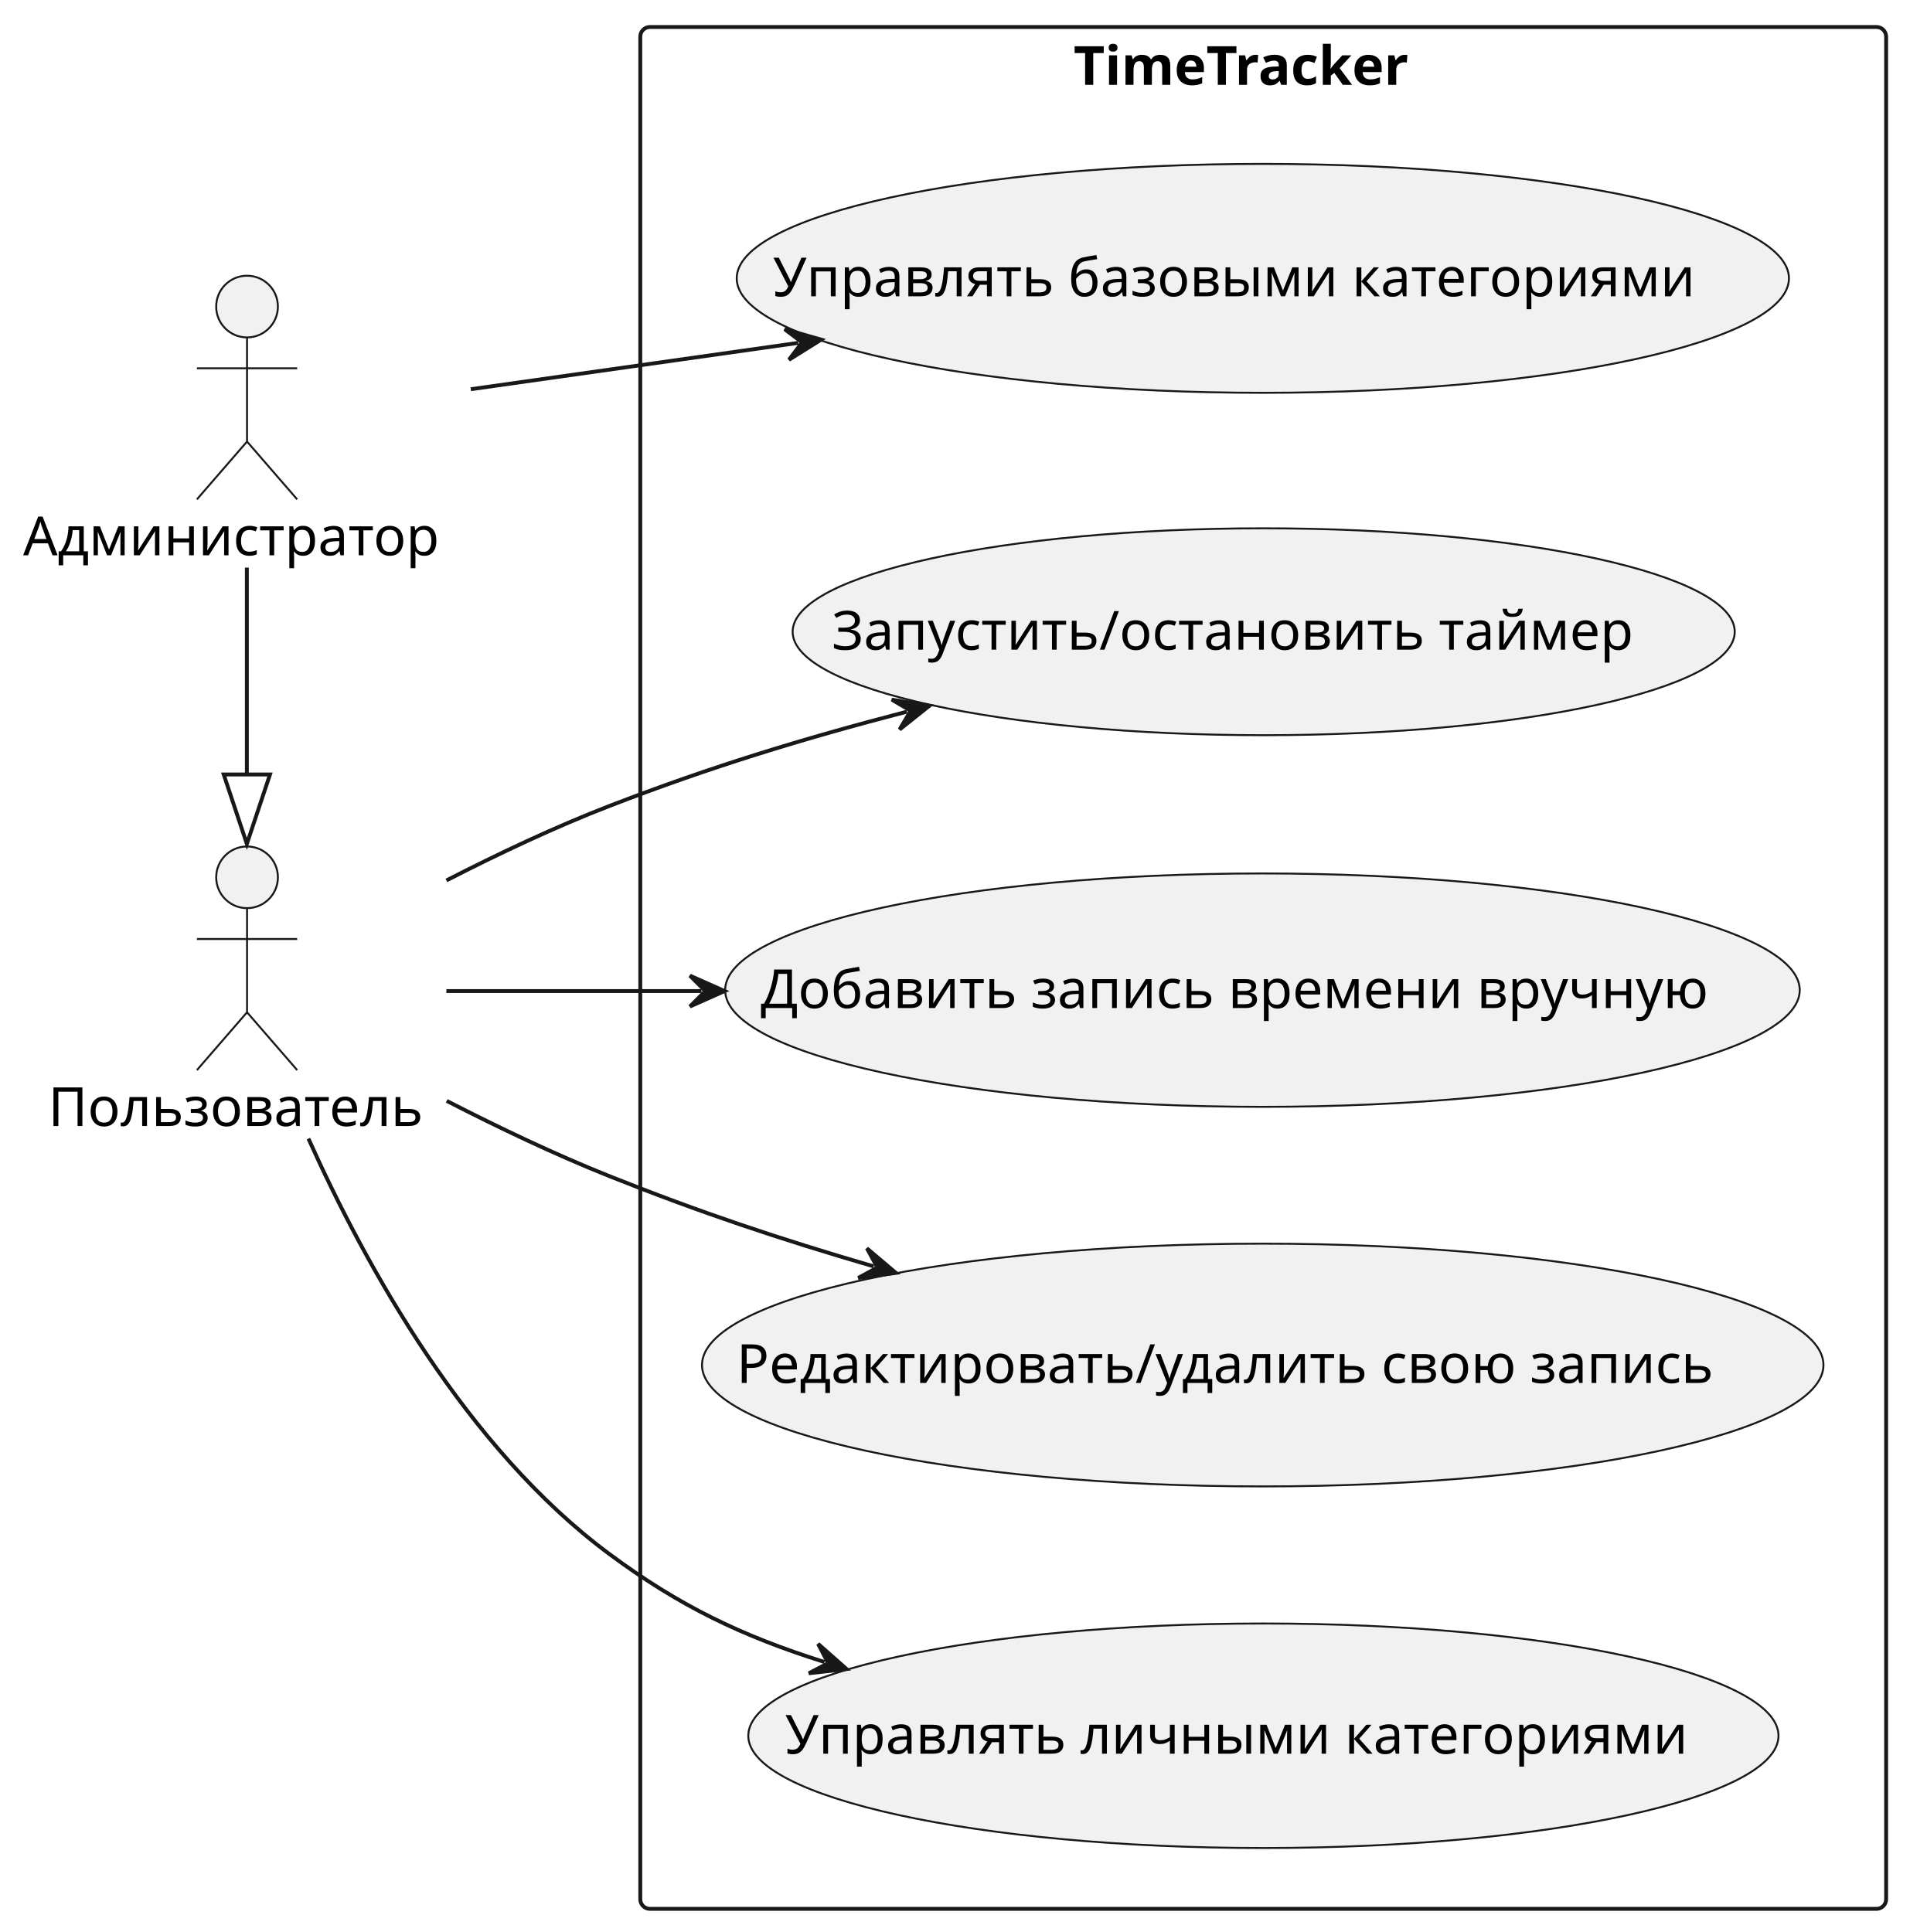
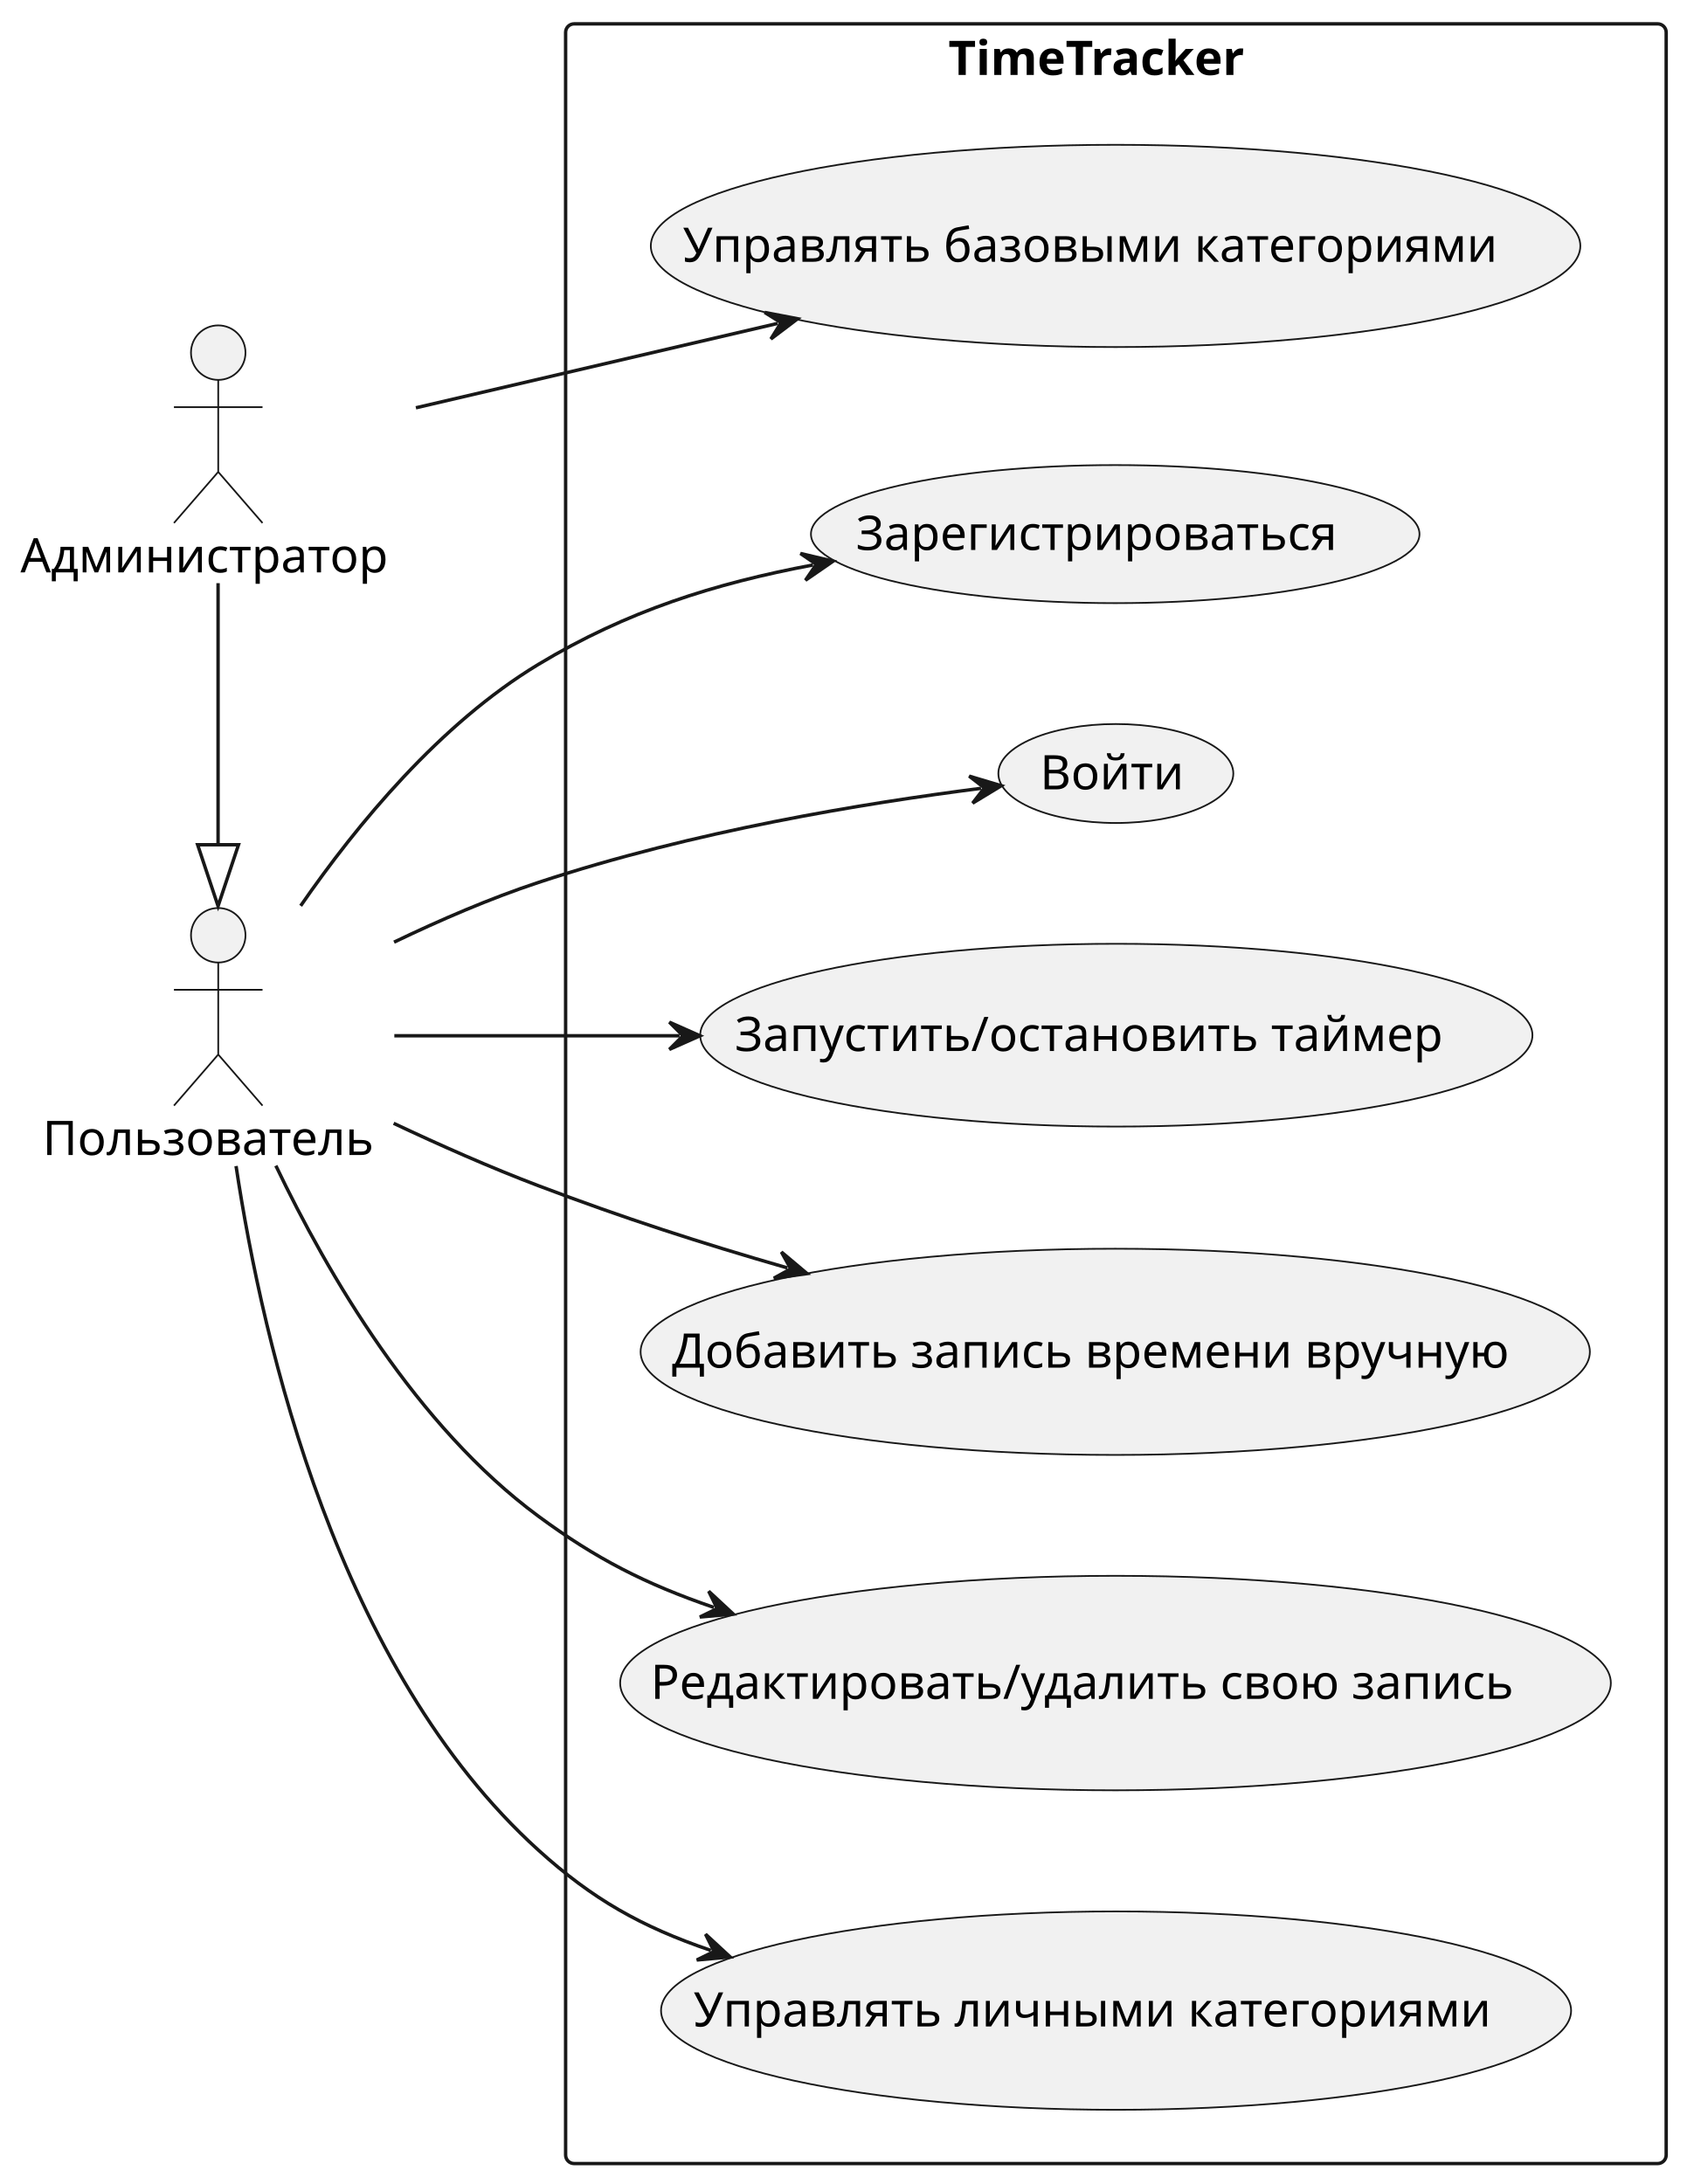
- <svg xmlns="http://www.w3.org/2000/svg" contentStyleType="text/css" data-diagram-type="DESCRIPTION" height="501px" preserveAspectRatio="none" style="width:495px;height:501px;background:#FFFFFF;" version="1.1" viewBox="0 0 495 501" width="495px" zoomAndPan="magnify">
+ <svg xmlns="http://www.w3.org/2000/svg" contentStyleType="text/css" data-diagram-type="DESCRIPTION" height="641px" preserveAspectRatio="none" style="width:495px;height:641px;background:#FFFFFF;" version="1.1" viewBox="0 0 495 641" width="495px" zoomAndPan="magnify">
  <defs />
  <g>
    <g class="cluster" data-entity="TimeTracker" data-source-line="8" data-uid="ent0005" id="cluster_TimeTracker">
-       <rect fill="none" height="488" rx="2.5" ry="2.5" style="stroke:#181818;stroke-width:1;" width="323" x="166" y="7" />
+       <rect fill="none" height="628" rx="2.5" ry="2.5" style="stroke:#181818;stroke-width:1;" width="323" x="166" y="7" />
      <text fill="#000000" font-family="sans-serif" font-size="14" font-weight="bold" lengthAdjust="spacing" textLength="98.342" x="278.329" y="21.995">TimeTracker</text>
    </g>
-     <g class="entity" data-entity="UC_Timer" data-source-line="9" data-uid="ent0006" id="entity_UC_Timer">
-       <ellipse cx="327.626" cy="163.825" fill="#F1F1F1" rx="122.126" ry="26.825" style="stroke:#181818;stroke-width:0.5;" />
-       <text fill="#000000" font-family="sans-serif" font-size="14" lengthAdjust="spacing" textLength="223.884" x="215.684" y="168.474">Запустить/остановить таймер</text>
+     <g class="entity" data-entity="UC_Register" data-source-line="9" data-uid="ent0006" id="entity_UC_Register">
+       <ellipse cx="327.3" cy="156.76" fill="#F1F1F1" rx="89.3" ry="20.26" style="stroke:#181818;stroke-width:0.5;" />
+       <text fill="#000000" font-family="sans-serif" font-size="14" lengthAdjust="spacing" textLength="152.154" x="251.223" y="161.408">Зарегистрироваться</text>
    </g>
-     <g class="entity" data-entity="UC_Manual" data-source-line="10" data-uid="ent0007" id="entity_UC_Manual">
-       <ellipse cx="327.302" cy="256.76" fill="#F1F1F1" rx="139.302" ry="30.261" style="stroke:#181818;stroke-width:0.5;" />
-       <text fill="#000000" font-family="sans-serif" font-size="14" lengthAdjust="spacing" textLength="260.142" x="197.232" y="261.409">Добавить запись времени вручную</text>
+     <g class="entity" data-entity="UC_Login" data-source-line="10" data-uid="ent0007" id="entity_UC_Login">
+       <ellipse cx="327.482" cy="227.024" fill="#F1F1F1" rx="34.482" ry="14.524" style="stroke:#181818;stroke-width:0.5;" />
+       <text fill="#000000" font-family="sans-serif" font-size="14" lengthAdjust="spacing" textLength="44.523" x="305.221" y="231.672">Войти</text>
    </g>
-     <g class="entity" data-entity="UC_EditRecord" data-source-line="11" data-uid="ent0008" id="entity_UC_EditRecord">
-       <ellipse cx="327.379" cy="353.976" fill="#F1F1F1" rx="145.379" ry="31.476" style="stroke:#181818;stroke-width:0.5;" />
-       <text fill="#000000" font-family="sans-serif" font-size="14" lengthAdjust="spacing" textLength="272.85" x="190.954" y="358.624">Редактировать/удалить свою запись</text>
+     <g class="entity" data-entity="UC_Timer" data-source-line="11" data-uid="ent0008" id="entity_UC_Timer">
+       <ellipse cx="327.626" cy="303.825" fill="#F1F1F1" rx="122.126" ry="26.825" style="stroke:#181818;stroke-width:0.5;" />
+       <text fill="#000000" font-family="sans-serif" font-size="14" lengthAdjust="spacing" textLength="223.884" x="215.684" y="308.474">Запустить/остановить таймер</text>
    </g>
-     <g class="entity" data-entity="UC_ManageOwnCategories" data-source-line="12" data-uid="ent0009" id="entity_UC_ManageOwnCategories">
-       <ellipse cx="327.548" cy="450.11" fill="#F1F1F1" rx="133.548" ry="29.11" style="stroke:#181818;stroke-width:0.5;" />
-       <text fill="#000000" font-family="sans-serif" font-size="14" lengthAdjust="spacing" textLength="248.056" x="203.52" y="454.758">Управлять личными категориями</text>
+     <g class="entity" data-entity="UC_Manual" data-source-line="12" data-uid="ent0009" id="entity_UC_Manual">
+       <ellipse cx="327.302" cy="396.76" fill="#F1F1F1" rx="139.302" ry="30.261" style="stroke:#181818;stroke-width:0.5;" />
+       <text fill="#000000" font-family="sans-serif" font-size="14" lengthAdjust="spacing" textLength="260.142" x="197.232" y="401.409">Добавить запись времени вручную</text>
    </g>
-     <g class="entity" data-entity="UC_ManageDefaultCategories" data-source-line="14" data-uid="ent0010" id="entity_UC_ManageDefaultCategories">
+     <g class="entity" data-entity="UC_EditRecord" data-source-line="13" data-uid="ent0010" id="entity_UC_EditRecord">
+       <ellipse cx="327.379" cy="493.976" fill="#F1F1F1" rx="145.379" ry="31.476" style="stroke:#181818;stroke-width:0.5;" />
+       <text fill="#000000" font-family="sans-serif" font-size="14" lengthAdjust="spacing" textLength="272.85" x="190.954" y="498.624">Редактировать/удалить свою запись</text>
+     </g>
+     <g class="entity" data-entity="UC_ManageOwnCategories" data-source-line="14" data-uid="ent0011" id="entity_UC_ManageOwnCategories">
+       <ellipse cx="327.548" cy="590.11" fill="#F1F1F1" rx="133.548" ry="29.11" style="stroke:#181818;stroke-width:0.5;" />
+       <text fill="#000000" font-family="sans-serif" font-size="14" lengthAdjust="spacing" textLength="248.056" x="203.52" y="594.758">Управлять личными категориями</text>
+     </g>
+     <g class="entity" data-entity="UC_ManageDefaultCategories" data-source-line="16" data-uid="ent0012" id="entity_UC_ManageDefaultCategories">
      <ellipse cx="327.403" cy="72.18" fill="#F1F1F1" rx="136.403" ry="29.68" style="stroke:#181818;stroke-width:0.5;" />
      <text fill="#000000" font-family="sans-serif" font-size="14" lengthAdjust="spacing" textLength="254.058" x="200.374" y="76.829">Управлять базовыми категориями</text>
    </g>
    <g class="entity" data-entity="user" data-source-line="4" data-uid="ent0002" id="entity_user">
-       <ellipse cx="64.05" cy="227.5" fill="#F1F1F1" rx="8" ry="8" style="stroke:#181818;stroke-width:0.5;" />
-       <path d="M64.05,235.5 L64.05,262.5 M51.05,243.5 L77.05,243.5 M64.05,262.5 L51.05,277.5 M64.05,262.5 L77.05,277.5" fill="none" style="stroke:#181818;stroke-width:0.5;" />
-       <text fill="#000000" font-family="sans-serif" font-size="14" lengthAdjust="spacing" textLength="103.1" x="12.5" y="291.995">Пользователь</text>
+       <ellipse cx="64.05" cy="274.5" fill="#F1F1F1" rx="8" ry="8" style="stroke:#181818;stroke-width:0.5;" />
+       <path d="M64.05,282.5 L64.05,309.5 M51.05,290.5 L77.05,290.5 M64.05,309.5 L51.05,324.5 M64.05,309.5 L77.05,324.5" fill="none" style="stroke:#181818;stroke-width:0.5;" />
+       <text fill="#000000" font-family="sans-serif" font-size="14" lengthAdjust="spacing" textLength="103.1" x="12.5" y="338.995">Пользователь</text>
    </g>
    <g class="entity" data-entity="admin" data-source-line="5" data-uid="ent0003" id="entity_admin">
-       <ellipse cx="64.047" cy="79.5" fill="#F1F1F1" rx="8" ry="8" style="stroke:#181818;stroke-width:0.5;" />
-       <path d="M64.047,87.5 L64.047,114.5 M51.047,95.5 L77.047,95.5 M64.047,114.5 L51.047,129.5 M64.047,114.5 L77.047,129.5" fill="none" style="stroke:#181818;stroke-width:0.5;" />
-       <text fill="#000000" font-family="sans-serif" font-size="14" lengthAdjust="spacing" textLength="116.095" x="6" y="143.995">Администратор</text>
+       <ellipse cx="64.047" cy="103.5" fill="#F1F1F1" rx="8" ry="8" style="stroke:#181818;stroke-width:0.5;" />
+       <path d="M64.047,111.5 L64.047,138.5 M51.047,119.5 L77.047,119.5 M64.047,138.5 L51.047,153.5 M64.047,138.5 L77.047,153.5" fill="none" style="stroke:#181818;stroke-width:0.5;" />
+       <text fill="#000000" font-family="sans-serif" font-size="14" lengthAdjust="spacing" textLength="116.095" x="6" y="167.995">Администратор</text>
    </g>
    <g class="link" data-entity-1="admin" data-entity-2="user" data-source-line="6" data-uid="lnk4" id="link_admin_user">
-       <path d="M64,147.19 C64,171.07 64,176.96 64,200.84" fill="none" id="admin-to-user" style="stroke:#181818;stroke-width:1;" />
-       <polygon fill="none" points="64,218.84,70,200.84,58,200.84,64,218.84" style="stroke:#181818;stroke-width:1;" />
+       <path d="M64,171.16 C64,202.75 64,216.34 64,247.93" fill="none" id="admin-to-user" style="stroke:#181818;stroke-width:1;" />
+       <polygon fill="none" points="64,265.93,70,247.93,58,247.93,64,265.93" style="stroke:#181818;stroke-width:1;" />
    </g>
-     <g class="link" data-entity-1="user" data-entity-2="UC_Timer" data-source-line="17" data-uid="lnk11" id="link_user_UC_Timer">
-       <path d="M115.74,228.31 C129.21,221.39 143.93,214.44 158,209 C184.41,198.8 208.193,191.549 235.123,184.549" fill="none" id="user-to-UC_Timer" style="stroke:#181818;stroke-width:1;" />
-       <polygon fill="#181818" points="240.93,183.04,231.213,181.433,236.091,184.298,233.226,189.175,240.93,183.04" style="stroke:#181818;stroke-width:1;" />
+     <g class="link" data-entity-1="user" data-entity-2="UC_Register" data-source-line="19" data-uid="lnk13" id="link_user_UC_Register">
+       <path d="M88.24,265.86 C104.78,241.94 129.14,212.42 158,195 C183.93,179.35 209.733,171.237 238.603,165.817" fill="none" id="user-to-UC_Register" style="stroke:#181818;stroke-width:1;" />
+       <polygon fill="#181818" points="244.5,164.71,234.917,162.439,239.586,165.633,236.393,170.302,244.5,164.71" style="stroke:#181818;stroke-width:1;" />
    </g>
-     <g class="link" data-entity-1="user" data-entity-2="UC_Manual" data-source-line="18" data-uid="lnk12" id="link_user_UC_Manual">
-       <path d="M115.73,257 C136.67,257 156.06,257 181.87,257" fill="none" id="user-to-UC_Manual" style="stroke:#181818;stroke-width:1;" />
-       <polygon fill="#181818" points="187.87,257,178.87,253,182.87,257,178.87,261,187.87,257" style="stroke:#181818;stroke-width:1;" />
+     <g class="link" data-entity-1="user" data-entity-2="UC_Login" data-source-line="20" data-uid="lnk14" id="link_user_UC_Login">
+       <path d="M115.64,276.52 C129.12,270.04 143.86,263.67 158,259 C203.94,243.82 253.499,235.782 287.919,231.373" fill="none" id="user-to-UC_Login" style="stroke:#181818;stroke-width:1;" />
+       <polygon fill="#181818" points="293.87,230.61,284.435,227.786,288.911,231.245,285.451,235.721,293.87,230.61" style="stroke:#181818;stroke-width:1;" />
    </g>
-     <g class="link" data-entity-1="user" data-entity-2="UC_EditRecord" data-source-line="19" data-uid="lnk13" id="link_user_UC_EditRecord">
-       <path d="M115.82,285.48 C129.29,292.4 143.99,299.41 158,305 C181.63,314.43 202.011,321.237 226.511,328.397" fill="none" id="user-to-UC_EditRecord" style="stroke:#181818;stroke-width:1;" />
-       <polygon fill="#181818" points="232.27,330.08,224.753,323.716,227.471,328.677,222.509,331.395,232.27,330.08" style="stroke:#181818;stroke-width:1;" />
+     <g class="link" data-entity-1="user" data-entity-2="UC_Timer" data-source-line="21" data-uid="lnk15" id="link_user_UC_Timer">
+       <path d="M115.73,304 C141.43,304 167.82,304 199.45,304" fill="none" id="user-to-UC_Timer" style="stroke:#181818;stroke-width:1;" />
+       <polygon fill="#181818" points="205.45,304,196.45,300,200.45,304,196.45,308,205.45,304" style="stroke:#181818;stroke-width:1;" />
    </g>
-     <g class="link" data-entity-1="user" data-entity-2="UC_ManageOwnCategories" data-source-line="20" data-uid="lnk14" id="link_user_UC_ManageOwnCategories">
-       <path d="M79.96,295.26 C94.89,328.51 120.94,375.53 158,403 C176.06,416.38 192.028,424.146 213.758,430.996" fill="none" id="user-to-UC_ManageOwnCategories" style="stroke:#181818;stroke-width:1;" />
-       <polygon fill="#181818" points="219.48,432.8,212.099,426.279,214.711,431.297,209.694,433.909,219.48,432.8" style="stroke:#181818;stroke-width:1;" />
+     <g class="link" data-entity-1="user" data-entity-2="UC_Manual" data-source-line="22" data-uid="lnk16" id="link_user_UC_Manual">
+       <path d="M115.53,329.69 C129.14,336.11 143.97,342.68 158,348 C183.21,357.56 205.365,364.706 231.105,372.136" fill="none" id="user-to-UC_Manual" style="stroke:#181818;stroke-width:1;" />
+       <polygon fill="#181818" points="236.87,373.8,229.332,367.461,232.066,372.413,227.114,375.147,236.87,373.8" style="stroke:#181818;stroke-width:1;" />
    </g>
-     <g class="link" data-entity-1="admin" data-entity-2="UC_ManageDefaultCategories" data-source-line="22" data-uid="lnk15" id="link_admin_UC_ManageDefaultCategories">
-       <path d="M122.06,100.93 C148.74,97.15 175.549,93.362 206.959,88.912" fill="none" id="admin-to-UC_ManageDefaultCategories" style="stroke:#181818;stroke-width:1;" />
-       <polygon fill="#181818" points="212.9,88.07,203.428,85.372,207.949,88.771,204.55,93.293,212.9,88.07" style="stroke:#181818;stroke-width:1;" />
+     <g class="link" data-entity-1="user" data-entity-2="UC_EditRecord" data-source-line="23" data-uid="lnk17" id="link_user_UC_EditRecord">
+       <path d="M80.96,342.12 C96.24,374.09 122.24,418.63 158,445 C174.92,457.48 189.284,464.845 209.534,471.785" fill="none" id="user-to-UC_EditRecord" style="stroke:#181818;stroke-width:1;" />
+       <polygon fill="#181818" points="215.21,473.73,207.993,467.028,210.48,472.109,205.399,474.596,215.21,473.73" style="stroke:#181818;stroke-width:1;" />
+     </g>
+     <g class="link" data-entity-1="user" data-entity-2="UC_ManageOwnCategories" data-source-line="24" data-uid="lnk18" id="link_user_UC_ManageOwnCategories">
+       <path d="M69.28,342.23 C77.24,395.04 99.25,489.8 158,543 C173.87,557.37 188.1,565.458 208.62,572.438" fill="none" id="user-to-UC_ManageOwnCategories" style="stroke:#181818;stroke-width:1;" />
+       <polygon fill="#181818" points="214.3,574.37,207.068,567.685,209.566,572.76,204.491,575.259,214.3,574.37" style="stroke:#181818;stroke-width:1;" />
+     </g>
+     <g class="link" data-entity-1="admin" data-entity-2="UC_ManageDefaultCategories" data-source-line="26" data-uid="lnk19" id="link_admin_UC_ManageDefaultCategories">
+       <path d="M122.06,119.69 C154.83,112.05 190.907,103.634 228.257,94.914" fill="none" id="admin-to-UC_ManageDefaultCategories" style="stroke:#181818;stroke-width:1;" />
+       <polygon fill="#181818" points="234.1,93.55,224.426,91.701,229.231,94.687,226.245,99.491,234.1,93.55" style="stroke:#181818;stroke-width:1;" />
    </g>
  </g>
</svg>
